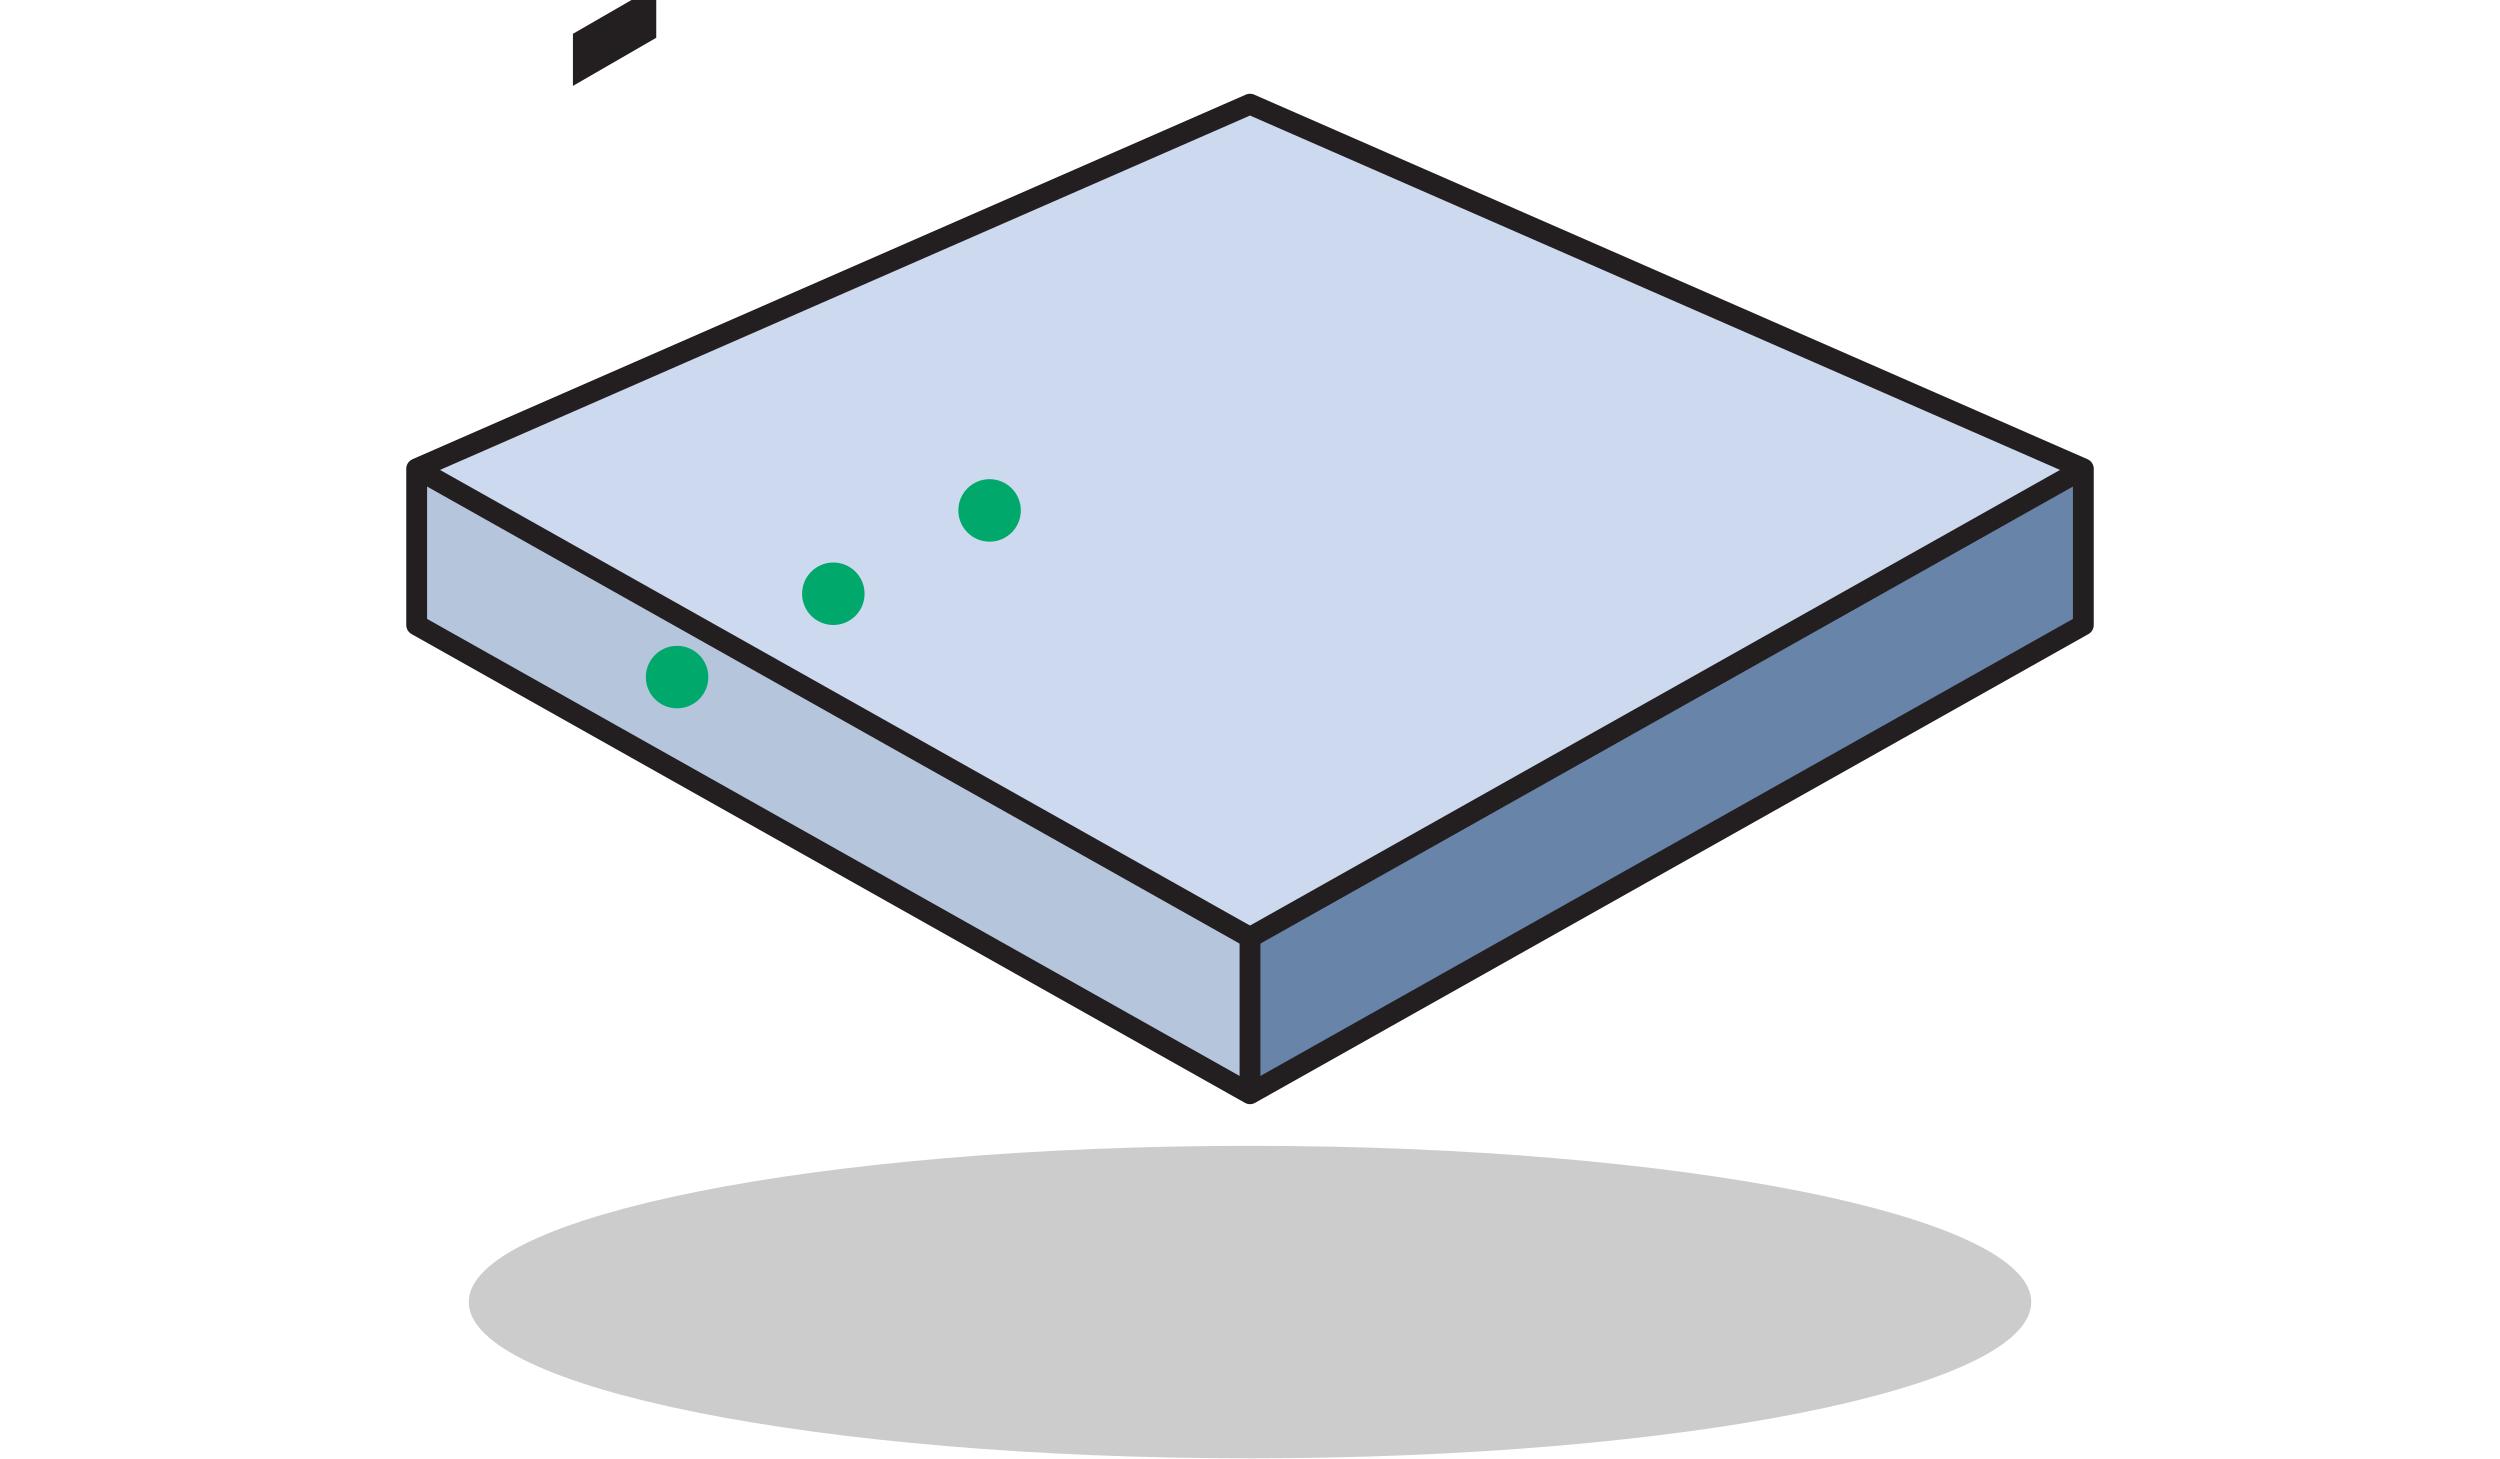
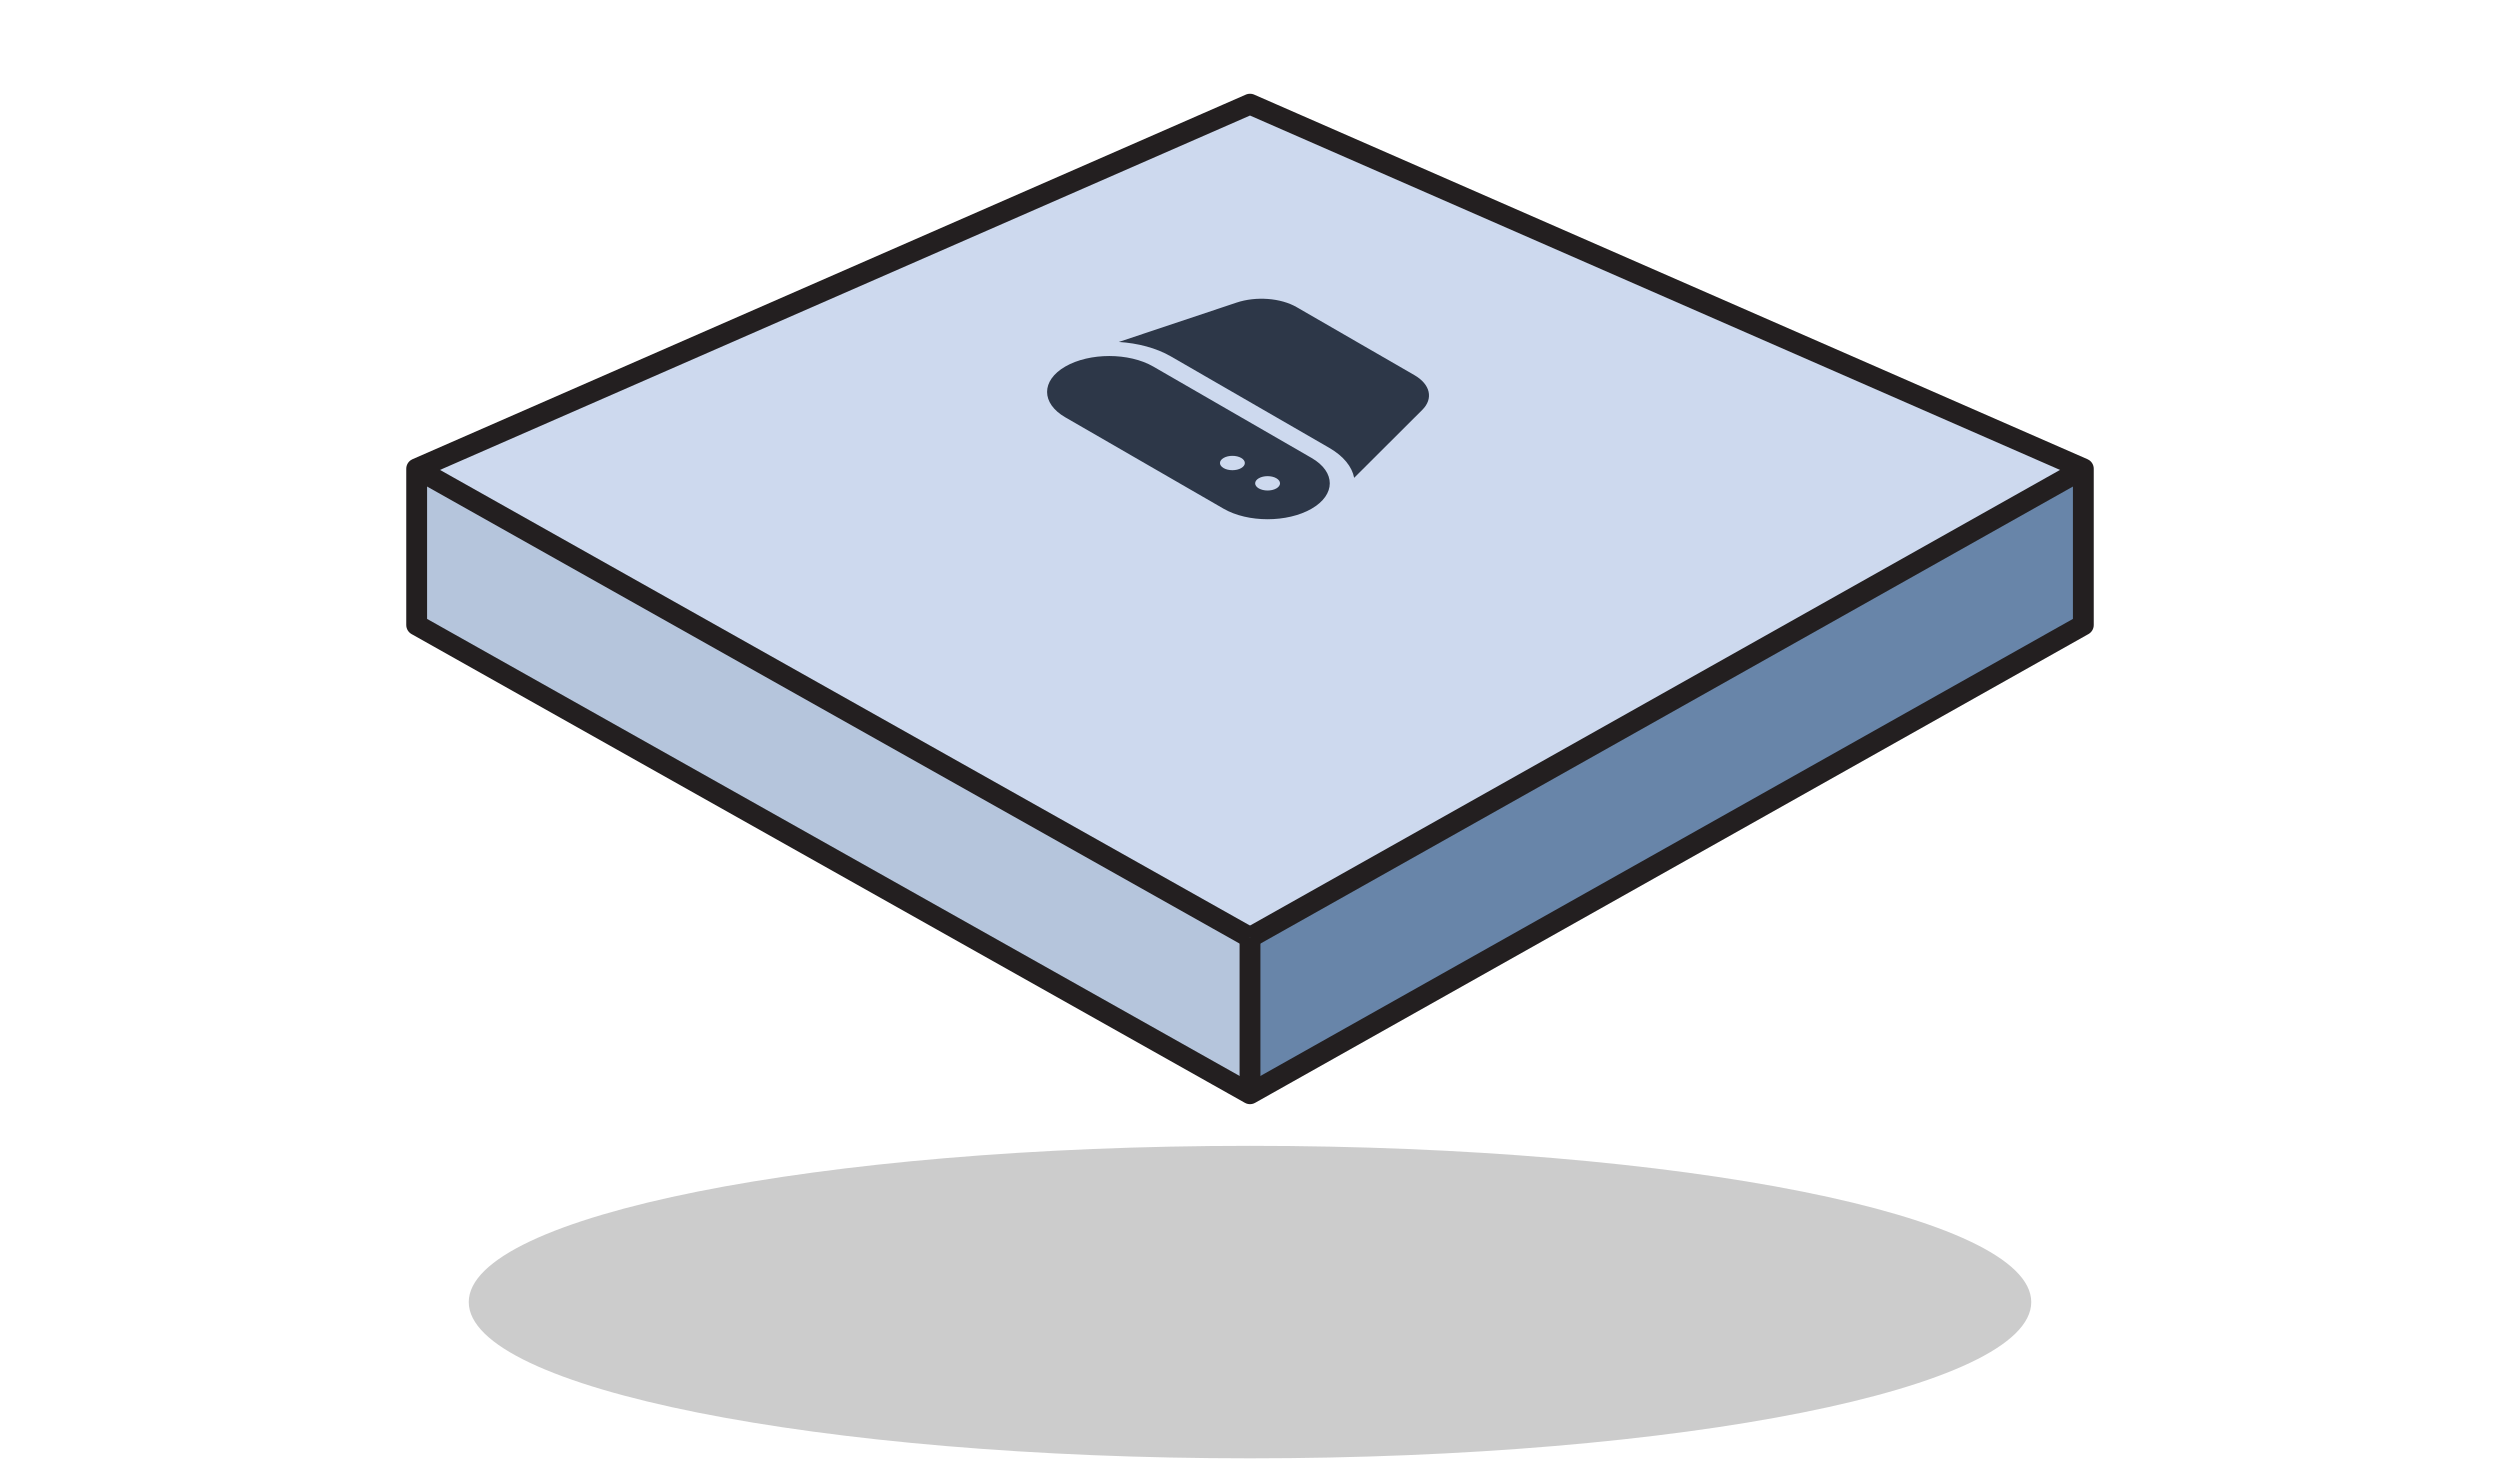
<svg xmlns="http://www.w3.org/2000/svg" viewBox="0 0 240 140">
  <ellipse cx="120" cy="125" rx="75" ry="15" fill="#000000" opacity="0.2" />
  <path d="M120,105 L200,60 L200,45 L120,90 Z" fill="#6885A9" />
  <path d="M120,105 L40,60 L40,45 L120,90 Z" fill="#B5C5DC" />
  <path d="M40,45 L120,10 L200,45 L120,90 Z" fill="#CDD9EE" />
-   <rect x="55" y="35" width="8" height="5" fill="#231F20" transform="skewY(-30) skewX(0)" />
-   <rect x="70" y="35" width="8" height="5" fill="#231F20" transform="skewY(-30) skewX(0)" />
-   <rect x="85" y="35" width="8" height="5" fill="#231F20" transform="skewY(-30) skewX(0)" />
-   <rect x="100" y="35" width="8" height="5" fill="#231F20" transform="skewY(-30) skewX(0)" />
-   <circle cx="65" cy="65" r="3" fill="#00A86B" />
-   <circle cx="80" cy="57" r="3" fill="#00A86B" />
-   <circle cx="95" cy="49" r="3" fill="#00A86B" />
  <path d="M40,45 L120,10 L200,45 L200,60 L120,105 L40,60 Z" fill="none" stroke="#231F20" stroke-width="2" stroke-linejoin="round" />
  <line x1="120" y1="90" x2="120" y2="105" stroke="#231F20" stroke-width="2" />
  <line x1="120" y1="90" x2="40" y2="45" stroke="#231F20" stroke-width="2" />
  <line x1="120" y1="90" x2="200" y2="45" stroke="#231F20" stroke-width="2" />
+   <g transform="matrix(0.866, 0.5, -0.866, 0.5, 120, 35)">
+     <g transform="translate(-12,-12) scale(1.3)">
+       <path d="M4.08 5.227C4.43 3.914 5.619 3 6.979 3H17.021C18.381 3 19.57 3.914 19.92 5.227L22.034 13.153C21.135 12.432 19.993 12 18.75 12H5.25C4.007 12 2.865 12.432 1.966 13.153L4.08 5.227Z" fill="#2D3748" />
+       <path fill-rule="evenodd" clip-rule="evenodd" d="M5.25 13.5C3.179 13.5 1.5 15.179 1.5 17.25C1.5 19.321 3.179 21 5.25 21H18.75C20.821 21 22.5 19.321 22.5 17.25C22.5 15.179 20.821 13.5 18.75 13.5H5.25ZM15.75 18C16.164 18 16.5 17.664 16.5 17.25C16.5 16.836 16.164 16.5 15.75 16.5C15.336 16.5 15 16.836 15 17.25C15 17.664 15.336 18 15.75 18ZM19.5 17.25C19.5 17.664 19.164 18 18.75 18C18.336 18 18 17.664 18 17.25C18 16.836 18.336 16.5 18.75 16.5C19.164 16.5 19.5 16.836 19.5 17.25Z" fill="#2D3748" />
+     </g>
+   </g>
</svg>
